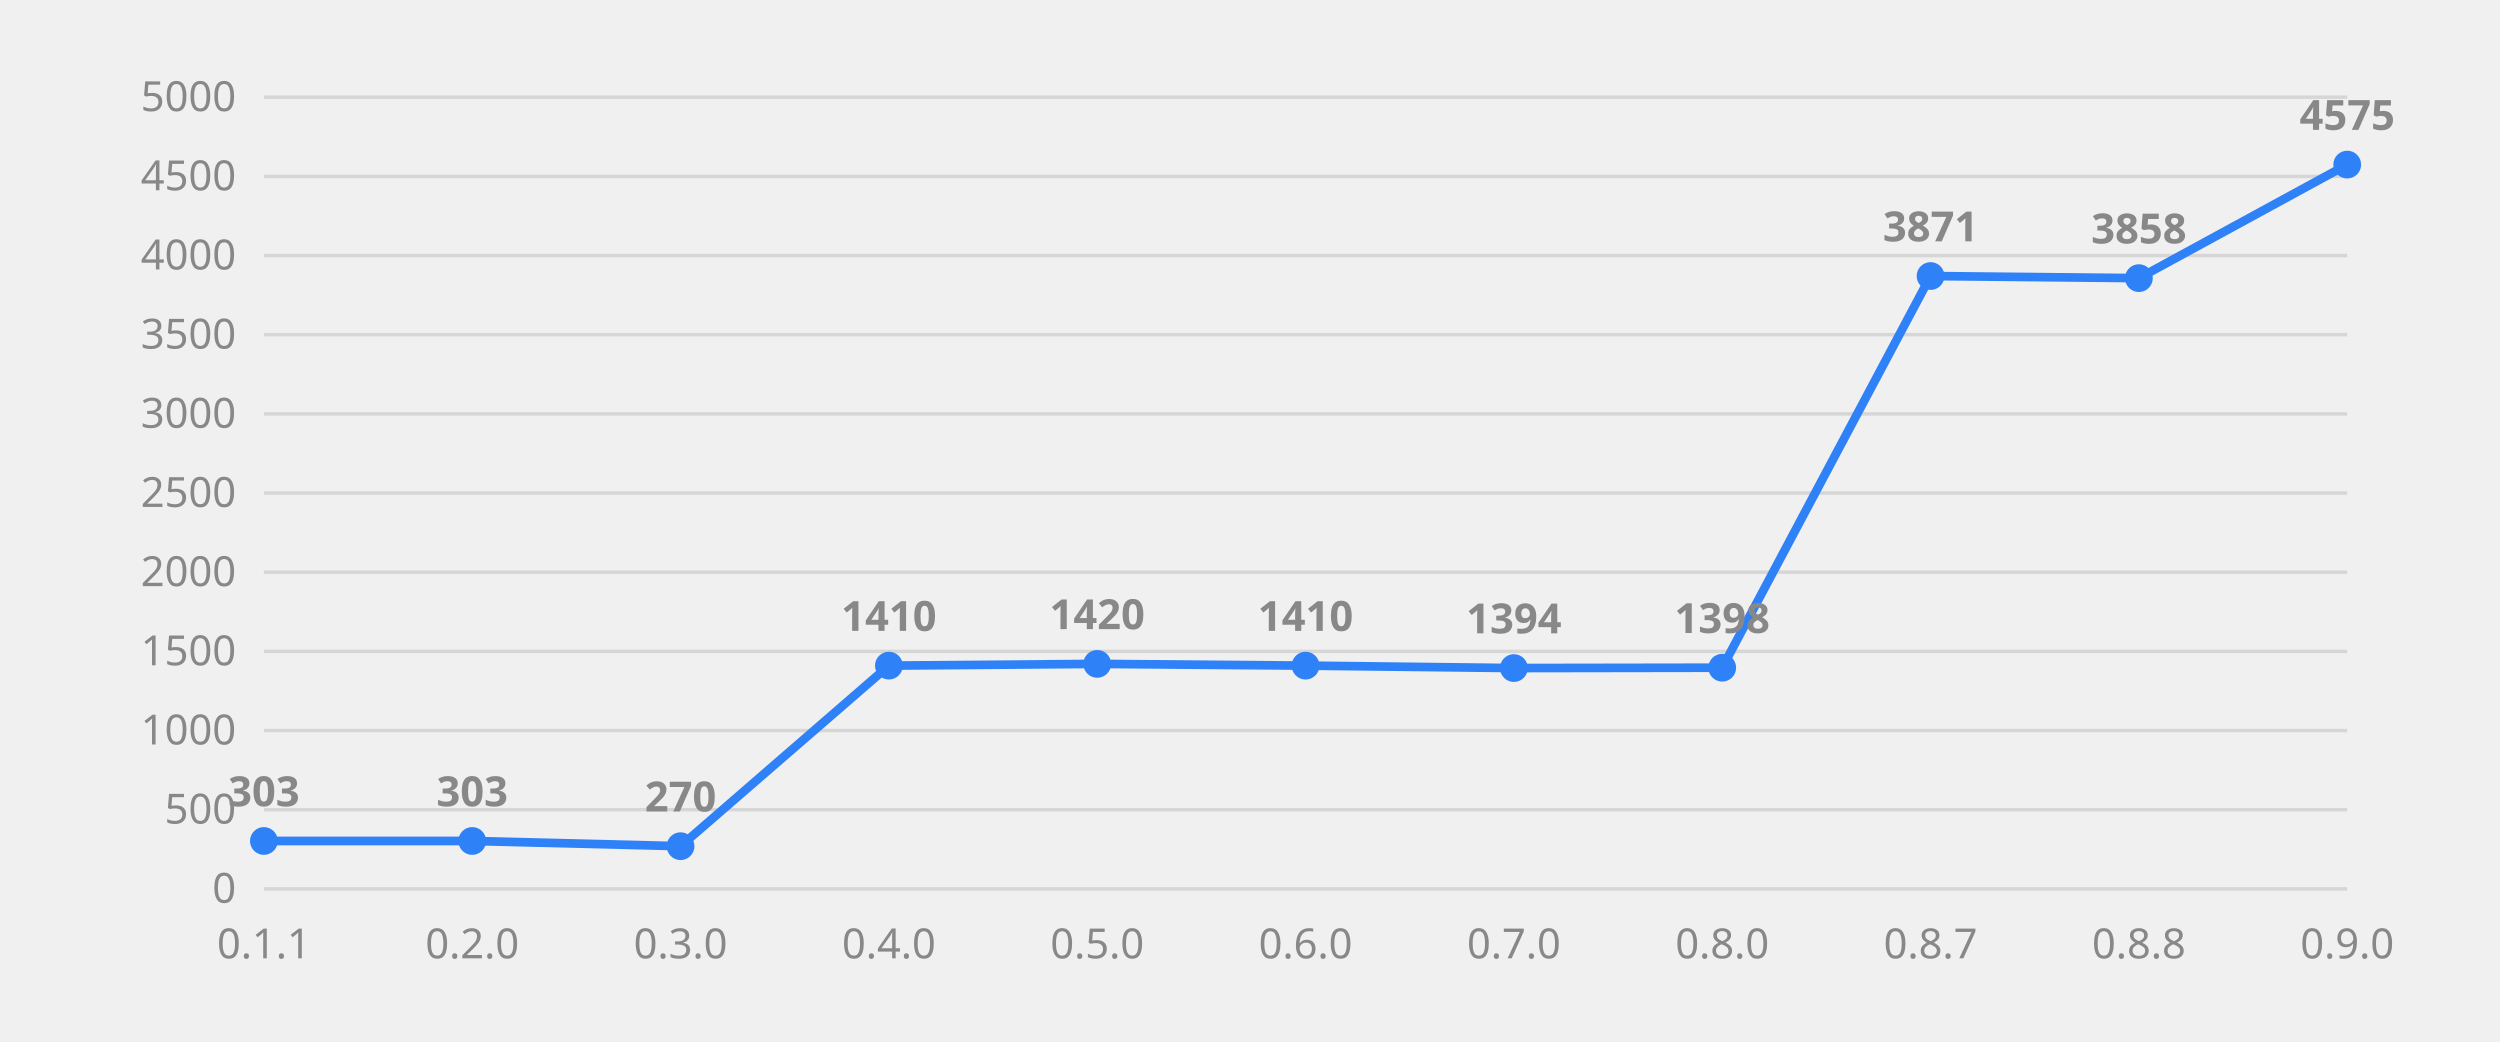
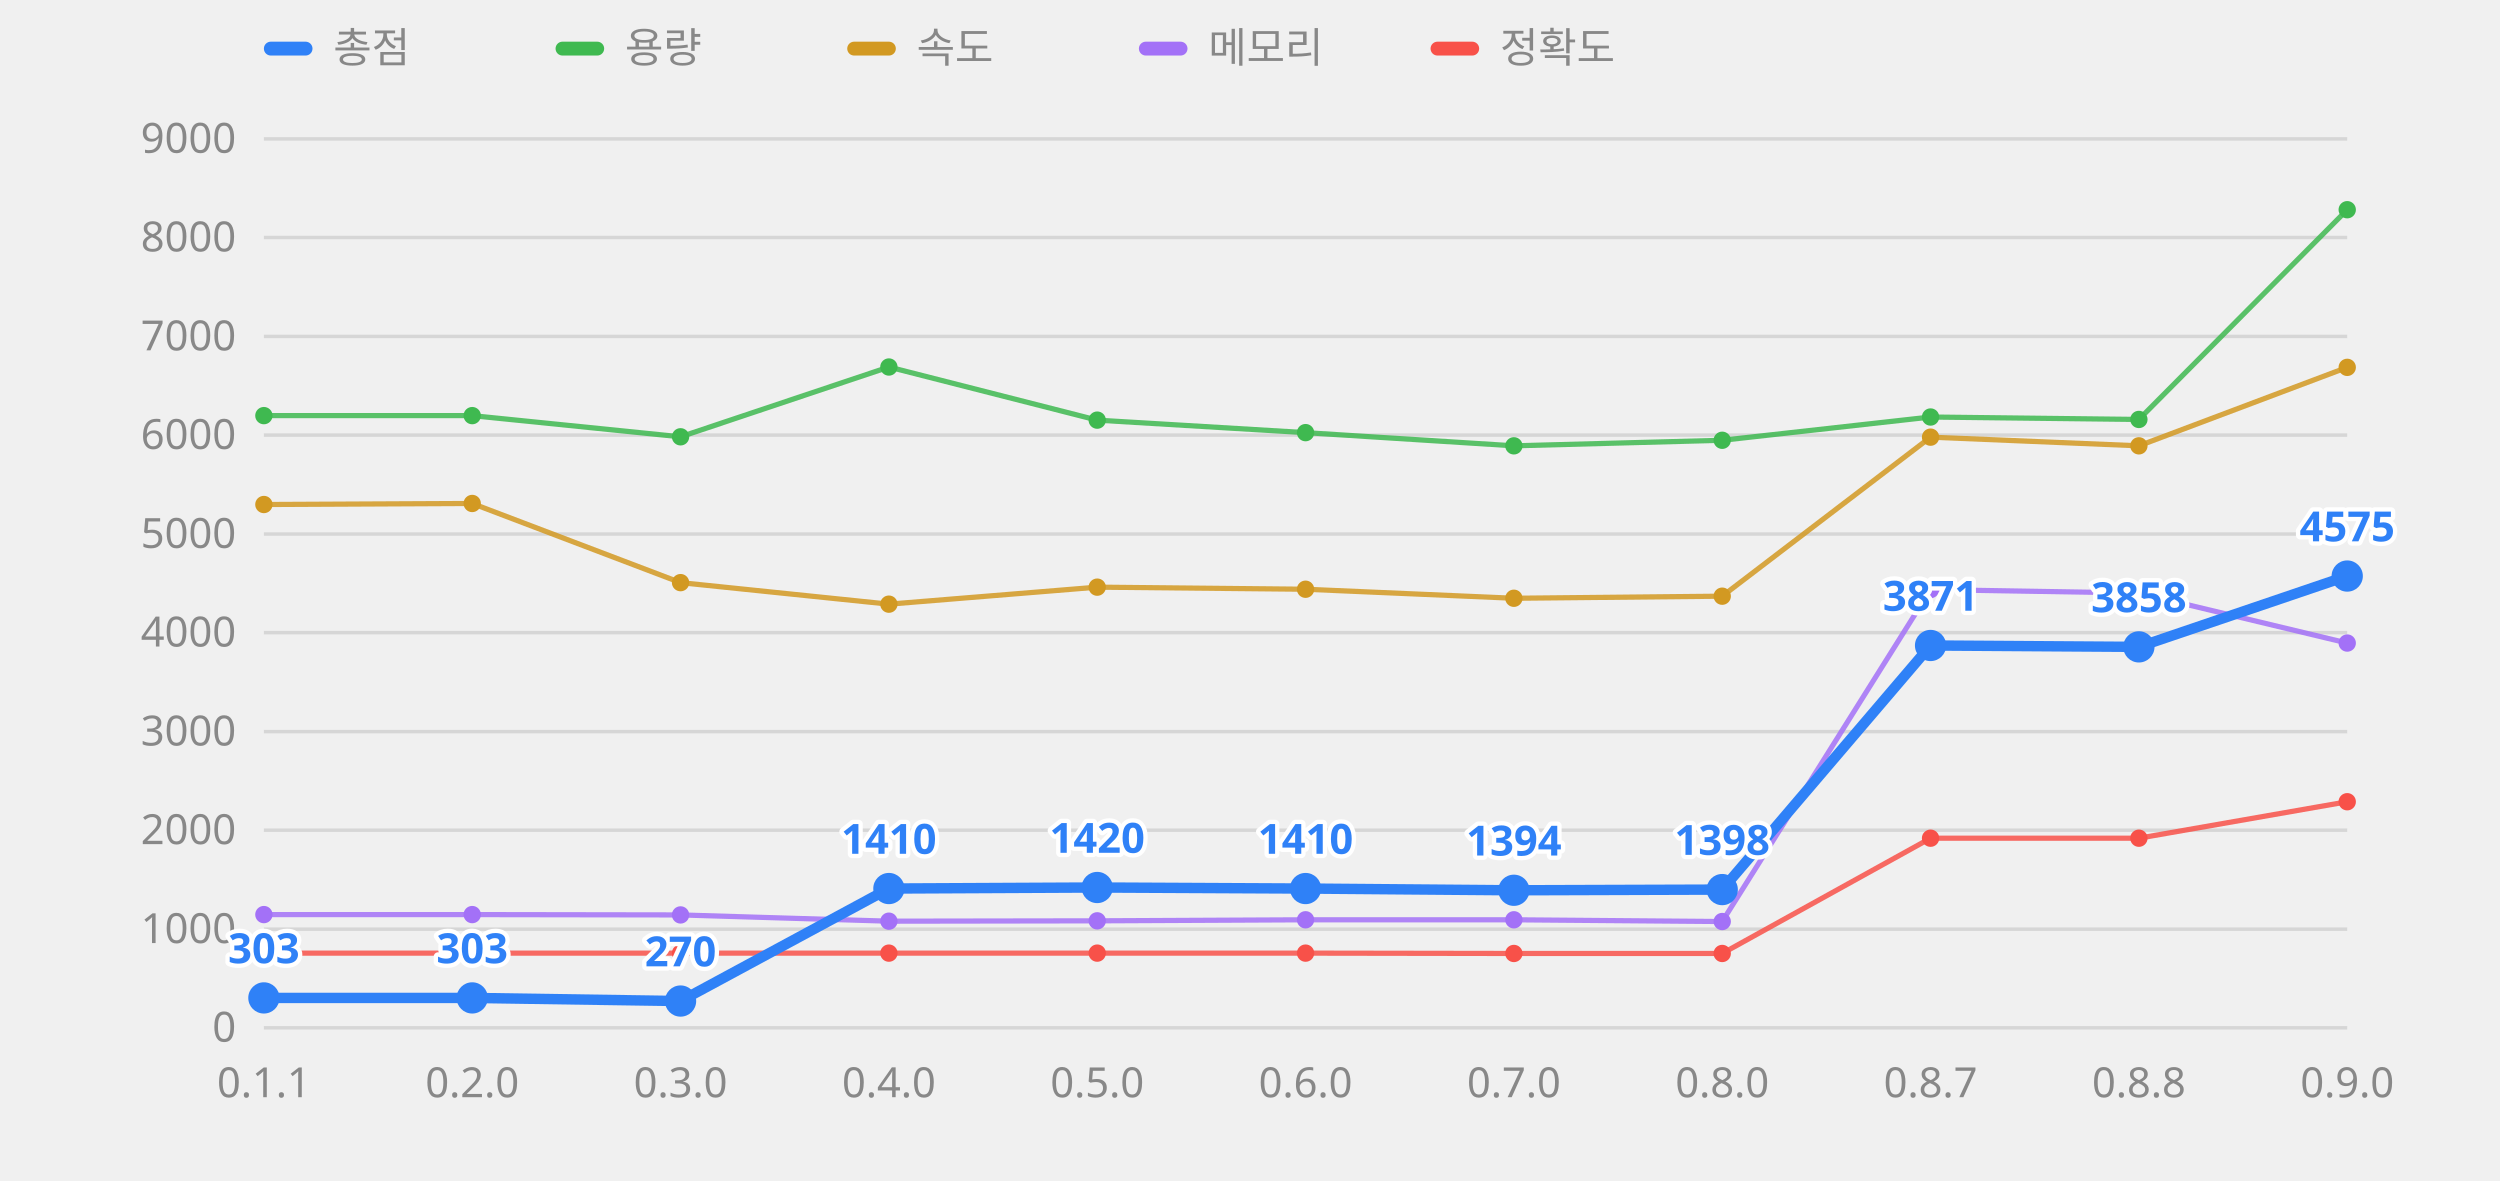
- <svg xmlns="http://www.w3.org/2000/svg" viewBox="0 0 720 300" font-family="system-ui,sans-serif" font-size="12">
-   <line x1="76" y1="256.0" x2="676" y2="256.0" stroke="#888" stroke-opacity=".25" />
-   <text x="68" y="260.0" text-anchor="end" fill="#888">0</text>
-   <line x1="76" y1="233.2" x2="676" y2="233.2" stroke="#888" stroke-opacity=".25" />
-   <text x="68" y="237.2" text-anchor="end" fill="#888">500</text>
-   <line x1="76" y1="210.4" x2="676" y2="210.4" stroke="#888" stroke-opacity=".25" />
-   <text x="68" y="214.4" text-anchor="end" fill="#888">1000</text>
-   <line x1="76" y1="187.6" x2="676" y2="187.6" stroke="#888" stroke-opacity=".25" />
-   <text x="68" y="191.6" text-anchor="end" fill="#888">1500</text>
-   <line x1="76" y1="164.8" x2="676" y2="164.8" stroke="#888" stroke-opacity=".25" />
-   <text x="68" y="168.8" text-anchor="end" fill="#888">2000</text>
-   <line x1="76" y1="142.0" x2="676" y2="142.0" stroke="#888" stroke-opacity=".25" />
-   <text x="68" y="146.0" text-anchor="end" fill="#888">2500</text>
-   <line x1="76" y1="119.2" x2="676" y2="119.2" stroke="#888" stroke-opacity=".25" />
-   <text x="68" y="123.2" text-anchor="end" fill="#888">3000</text>
-   <line x1="76" y1="96.4" x2="676" y2="96.4" stroke="#888" stroke-opacity=".25" />
-   <text x="68" y="100.4" text-anchor="end" fill="#888">3500</text>
-   <line x1="76" y1="73.6" x2="676" y2="73.6" stroke="#888" stroke-opacity=".25" />
-   <text x="68" y="77.6" text-anchor="end" fill="#888">4000</text>
-   <line x1="76" y1="50.8" x2="676" y2="50.8" stroke="#888" stroke-opacity=".25" />
-   <text x="68" y="54.8" text-anchor="end" fill="#888">4500</text>
-   <line x1="76" y1="28.0" x2="676" y2="28.0" stroke="#888" stroke-opacity=".25" />
-   <text x="68" y="32.0" text-anchor="end" fill="#888">5000</text>
-   <polyline points="76.0,242.2 136.0,242.2 196.0,243.7 256.0,191.7 316.0,191.2 376.0,191.7 436.0,192.4 496.0,192.3 556.0,79.5 616.0,80.1 676.0,47.4" fill="none" stroke="#2f81f7" stroke-width="2.5" stroke-linejoin="round" />
-   <circle cx="76.0" cy="242.2" r="4" fill="#2f81f7" />
-   <text x="76.0" y="232.2" text-anchor="middle" fill="#888" font-weight="600">303</text>
-   <text x="76.0" y="276" text-anchor="middle" fill="#888">0.1.1</text>
-   <circle cx="136.0" cy="242.2" r="4" fill="#2f81f7" />
-   <text x="136.0" y="232.2" text-anchor="middle" fill="#888" font-weight="600">303</text>
-   <text x="136.0" y="276" text-anchor="middle" fill="#888">0.2.0</text>
-   <circle cx="196.0" cy="243.7" r="4" fill="#2f81f7" />
-   <text x="196.0" y="233.7" text-anchor="middle" fill="#888" font-weight="600">270</text>
-   <text x="196.0" y="276" text-anchor="middle" fill="#888">0.3.0</text>
-   <circle cx="256.0" cy="191.7" r="4" fill="#2f81f7" />
-   <text x="256.0" y="181.7" text-anchor="middle" fill="#888" font-weight="600">1410</text>
-   <text x="256.0" y="276" text-anchor="middle" fill="#888">0.4.0</text>
-   <circle cx="316.0" cy="191.2" r="4" fill="#2f81f7" />
-   <text x="316.0" y="181.2" text-anchor="middle" fill="#888" font-weight="600">1420</text>
-   <text x="316.0" y="276" text-anchor="middle" fill="#888">0.5.0</text>
-   <circle cx="376.0" cy="191.7" r="4" fill="#2f81f7" />
-   <text x="376.0" y="181.7" text-anchor="middle" fill="#888" font-weight="600">1410</text>
-   <text x="376.0" y="276" text-anchor="middle" fill="#888">0.6.0</text>
-   <circle cx="436.0" cy="192.4" r="4" fill="#2f81f7" />
-   <text x="436.0" y="182.4" text-anchor="middle" fill="#888" font-weight="600">1394</text>
-   <text x="436.0" y="276" text-anchor="middle" fill="#888">0.7.0</text>
-   <circle cx="496.0" cy="192.3" r="4" fill="#2f81f7" />
-   <text x="496.0" y="182.3" text-anchor="middle" fill="#888" font-weight="600">1398</text>
-   <text x="496.0" y="276" text-anchor="middle" fill="#888">0.8.0</text>
-   <circle cx="556.0" cy="79.5" r="4" fill="#2f81f7" />
-   <text x="556.0" y="69.5" text-anchor="middle" fill="#888" font-weight="600">3871</text>
-   <text x="556.0" y="276" text-anchor="middle" fill="#888">0.8.7</text>
-   <circle cx="616.0" cy="80.1" r="4" fill="#2f81f7" />
-   <text x="616.0" y="70.1" text-anchor="middle" fill="#888" font-weight="600">3858</text>
-   <text x="616.0" y="276" text-anchor="middle" fill="#888">0.8.8</text>
-   <circle cx="676.0" cy="47.4" r="4" fill="#2f81f7" />
-   <text x="676.0" y="37.4" text-anchor="middle" fill="#888" font-weight="600">4575</text>
-   <text x="676.0" y="276" text-anchor="middle" fill="#888">0.9.0</text>
+ <svg xmlns="http://www.w3.org/2000/svg" viewBox="0 0 720 340" font-family="system-ui,sans-serif" font-size="12">
+   <style>.h{paint-order:stroke;stroke:#fff;stroke-width:2.5px;stroke-linejoin:round}@media(prefers-color-scheme:dark){.h{stroke:#0d1117}}</style>
+   <line x1="76" y1="296.0" x2="676" y2="296.0" stroke="#888" stroke-opacity=".25" />
+   <text x="68" y="300.0" text-anchor="end" fill="#888">0</text>
+   <line x1="76" y1="267.6" x2="676" y2="267.6" stroke="#888" stroke-opacity=".25" />
+   <text x="68" y="271.6" text-anchor="end" fill="#888">1000</text>
+   <line x1="76" y1="239.1" x2="676" y2="239.1" stroke="#888" stroke-opacity=".25" />
+   <text x="68" y="243.1" text-anchor="end" fill="#888">2000</text>
+   <line x1="76" y1="210.7" x2="676" y2="210.7" stroke="#888" stroke-opacity=".25" />
+   <text x="68" y="214.7" text-anchor="end" fill="#888">3000</text>
+   <line x1="76" y1="182.2" x2="676" y2="182.2" stroke="#888" stroke-opacity=".25" />
+   <text x="68" y="186.2" text-anchor="end" fill="#888">4000</text>
+   <line x1="76" y1="153.8" x2="676" y2="153.8" stroke="#888" stroke-opacity=".25" />
+   <text x="68" y="157.8" text-anchor="end" fill="#888">5000</text>
+   <line x1="76" y1="125.3" x2="676" y2="125.3" stroke="#888" stroke-opacity=".25" />
+   <text x="68" y="129.3" text-anchor="end" fill="#888">6000</text>
+   <line x1="76" y1="96.9" x2="676" y2="96.9" stroke="#888" stroke-opacity=".25" />
+   <text x="68" y="100.9" text-anchor="end" fill="#888">7000</text>
+   <line x1="76" y1="68.4" x2="676" y2="68.4" stroke="#888" stroke-opacity=".25" />
+   <text x="68" y="72.4" text-anchor="end" fill="#888">8000</text>
+   <line x1="76" y1="40.0" x2="676" y2="40.0" stroke="#888" stroke-opacity=".25" />
+   <text x="68" y="44.0" text-anchor="end" fill="#888">9000</text>
+   <polyline points="76.0,119.7 136.0,119.7 196.0,125.8 256.0,105.7 316.0,121.0 376.0,124.6 436.0,128.4 496.0,126.8 556.0,120.1 616.0,120.8 676.0,60.4" fill="none" stroke="#3fb950" stroke-width="1.5" stroke-opacity=".85" stroke-linejoin="round" />
+   <circle cx="76.0" cy="119.7" r="2.5" fill="#3fb950" />
+   <circle cx="136.0" cy="119.7" r="2.5" fill="#3fb950" />
+   <circle cx="196.0" cy="125.8" r="2.5" fill="#3fb950" />
+   <circle cx="256.0" cy="105.7" r="2.5" fill="#3fb950" />
+   <circle cx="316.0" cy="121.0" r="2.5" fill="#3fb950" />
+   <circle cx="376.0" cy="124.6" r="2.5" fill="#3fb950" />
+   <circle cx="436.0" cy="128.4" r="2.5" fill="#3fb950" />
+   <circle cx="496.0" cy="126.8" r="2.5" fill="#3fb950" />
+   <circle cx="556.0" cy="120.1" r="2.5" fill="#3fb950" />
+   <circle cx="616.0" cy="120.8" r="2.5" fill="#3fb950" />
+   <circle cx="676.0" cy="60.4" r="2.5" fill="#3fb950" />
+   <polyline points="76.0,145.3 136.0,145.0 196.0,167.8 256.0,174.0 316.0,169.1 376.0,169.7 436.0,172.3 496.0,171.7 556.0,125.9 616.0,128.4 676.0,105.8" fill="none" stroke="#d29922" stroke-width="1.5" stroke-opacity=".85" stroke-linejoin="round" />
+   <circle cx="76.0" cy="145.3" r="2.5" fill="#d29922" />
+   <circle cx="136.0" cy="145.0" r="2.5" fill="#d29922" />
+   <circle cx="196.0" cy="167.8" r="2.5" fill="#d29922" />
+   <circle cx="256.0" cy="174.0" r="2.5" fill="#d29922" />
+   <circle cx="316.0" cy="169.1" r="2.5" fill="#d29922" />
+   <circle cx="376.0" cy="169.7" r="2.5" fill="#d29922" />
+   <circle cx="436.0" cy="172.3" r="2.5" fill="#d29922" />
+   <circle cx="496.0" cy="171.7" r="2.5" fill="#d29922" />
+   <circle cx="556.0" cy="125.9" r="2.5" fill="#d29922" />
+   <circle cx="616.0" cy="128.4" r="2.5" fill="#d29922" />
+   <circle cx="676.0" cy="105.8" r="2.5" fill="#d29922" />
+   <polyline points="76.0,263.4 136.0,263.4 196.0,263.5 256.0,265.3 316.0,265.2 376.0,264.9 436.0,264.9 496.0,265.4 556.0,169.8 616.0,170.8 676.0,185.2" fill="none" stroke="#a371f7" stroke-width="1.5" stroke-opacity=".85" stroke-linejoin="round" />
+   <circle cx="76.0" cy="263.4" r="2.5" fill="#a371f7" />
+   <circle cx="136.0" cy="263.4" r="2.5" fill="#a371f7" />
+   <circle cx="196.0" cy="263.5" r="2.5" fill="#a371f7" />
+   <circle cx="256.0" cy="265.3" r="2.5" fill="#a371f7" />
+   <circle cx="316.0" cy="265.2" r="2.5" fill="#a371f7" />
+   <circle cx="376.0" cy="264.9" r="2.5" fill="#a371f7" />
+   <circle cx="436.0" cy="264.9" r="2.5" fill="#a371f7" />
+   <circle cx="496.0" cy="265.4" r="2.5" fill="#a371f7" />
+   <circle cx="556.0" cy="169.8" r="2.5" fill="#a371f7" />
+   <circle cx="616.0" cy="170.8" r="2.5" fill="#a371f7" />
+   <circle cx="676.0" cy="185.2" r="2.5" fill="#a371f7" />
+   <polyline points="76.0,274.5 136.0,274.5 196.0,274.5 256.0,274.5 316.0,274.5 376.0,274.5 436.0,274.6 496.0,274.6 556.0,241.4 616.0,241.4 676.0,230.9" fill="none" stroke="#f85149" stroke-width="1.5" stroke-opacity=".85" stroke-linejoin="round" />
+   <circle cx="76.0" cy="274.5" r="2.5" fill="#f85149" />
+   <circle cx="136.0" cy="274.5" r="2.5" fill="#f85149" />
+   <circle cx="196.0" cy="274.5" r="2.5" fill="#f85149" />
+   <circle cx="256.0" cy="274.5" r="2.5" fill="#f85149" />
+   <circle cx="316.0" cy="274.5" r="2.5" fill="#f85149" />
+   <circle cx="376.0" cy="274.5" r="2.5" fill="#f85149" />
+   <circle cx="436.0" cy="274.6" r="2.5" fill="#f85149" />
+   <circle cx="496.0" cy="274.6" r="2.5" fill="#f85149" />
+   <circle cx="556.0" cy="241.4" r="2.5" fill="#f85149" />
+   <circle cx="616.0" cy="241.4" r="2.5" fill="#f85149" />
+   <circle cx="676.0" cy="230.9" r="2.5" fill="#f85149" />
+   <polyline points="76.0,287.4 136.0,287.4 196.0,288.3 256.0,255.9 316.0,255.6 376.0,255.9 436.0,256.4 496.0,256.2 556.0,185.9 616.0,186.3 676.0,165.9" fill="none" stroke="#2f81f7" stroke-width="3" stroke-linejoin="round" />
+   <circle cx="76.0" cy="287.4" r="4.5" fill="#2f81f7" />
+   <text x="76.0" y="277.4" text-anchor="middle" fill="#2f81f7" font-weight="600" class="h">303</text>
+   <text x="76.0" y="316" text-anchor="middle" fill="#888">0.1.1</text>
+   <circle cx="136.0" cy="287.4" r="4.5" fill="#2f81f7" />
+   <text x="136.0" y="277.4" text-anchor="middle" fill="#2f81f7" font-weight="600" class="h">303</text>
+   <text x="136.0" y="316" text-anchor="middle" fill="#888">0.2.0</text>
+   <circle cx="196.0" cy="288.3" r="4.5" fill="#2f81f7" />
+   <text x="196.0" y="278.3" text-anchor="middle" fill="#2f81f7" font-weight="600" class="h">270</text>
+   <text x="196.0" y="316" text-anchor="middle" fill="#888">0.3.0</text>
+   <circle cx="256.0" cy="255.9" r="4.5" fill="#2f81f7" />
+   <text x="256.0" y="245.9" text-anchor="middle" fill="#2f81f7" font-weight="600" class="h">1410</text>
+   <text x="256.0" y="316" text-anchor="middle" fill="#888">0.4.0</text>
+   <circle cx="316.0" cy="255.6" r="4.5" fill="#2f81f7" />
+   <text x="316.0" y="245.6" text-anchor="middle" fill="#2f81f7" font-weight="600" class="h">1420</text>
+   <text x="316.0" y="316" text-anchor="middle" fill="#888">0.5.0</text>
+   <circle cx="376.0" cy="255.9" r="4.5" fill="#2f81f7" />
+   <text x="376.0" y="245.9" text-anchor="middle" fill="#2f81f7" font-weight="600" class="h">1410</text>
+   <text x="376.0" y="316" text-anchor="middle" fill="#888">0.6.0</text>
+   <circle cx="436.0" cy="256.4" r="4.5" fill="#2f81f7" />
+   <text x="436.0" y="246.4" text-anchor="middle" fill="#2f81f7" font-weight="600" class="h">1394</text>
+   <text x="436.0" y="316" text-anchor="middle" fill="#888">0.7.0</text>
+   <circle cx="496.0" cy="256.2" r="4.5" fill="#2f81f7" />
+   <text x="496.0" y="246.2" text-anchor="middle" fill="#2f81f7" font-weight="600" class="h">1398</text>
+   <text x="496.0" y="316" text-anchor="middle" fill="#888">0.8.0</text>
+   <circle cx="556.0" cy="185.9" r="4.5" fill="#2f81f7" />
+   <text x="556.0" y="175.9" text-anchor="middle" fill="#2f81f7" font-weight="600" class="h">3871</text>
+   <text x="556.0" y="316" text-anchor="middle" fill="#888">0.8.7</text>
+   <circle cx="616.0" cy="186.3" r="4.5" fill="#2f81f7" />
+   <text x="616.0" y="176.3" text-anchor="middle" fill="#2f81f7" font-weight="600" class="h">3858</text>
+   <text x="616.0" y="316" text-anchor="middle" fill="#888">0.8.8</text>
+   <circle cx="676.0" cy="165.9" r="4.5" fill="#2f81f7" />
+   <text x="676.0" y="155.9" text-anchor="middle" fill="#2f81f7" font-weight="600" class="h">4575</text>
+   <text x="676.0" y="316" text-anchor="middle" fill="#888">0.9.0</text>
+   <rect x="76" y="12" width="14" height="4" rx="2" fill="#2f81f7" />
+   <text x="96" y="18" fill="#888">총점</text>
+   <rect x="160" y="12" width="14" height="4" rx="2" fill="#3fb950" />
+   <text x="180" y="18" fill="#888">용량</text>
+   <rect x="244" y="12" width="14" height="4" rx="2" fill="#d29922" />
+   <text x="264" y="18" fill="#888">속도</text>
+   <rect x="328" y="12" width="14" height="4" rx="2" fill="#a371f7" />
+   <text x="348" y="18" fill="#888">메모리</text>
+   <rect x="412" y="12" width="14" height="4" rx="2" fill="#f85149" />
+   <text x="432" y="18" fill="#888">정확도</text>
</svg>
